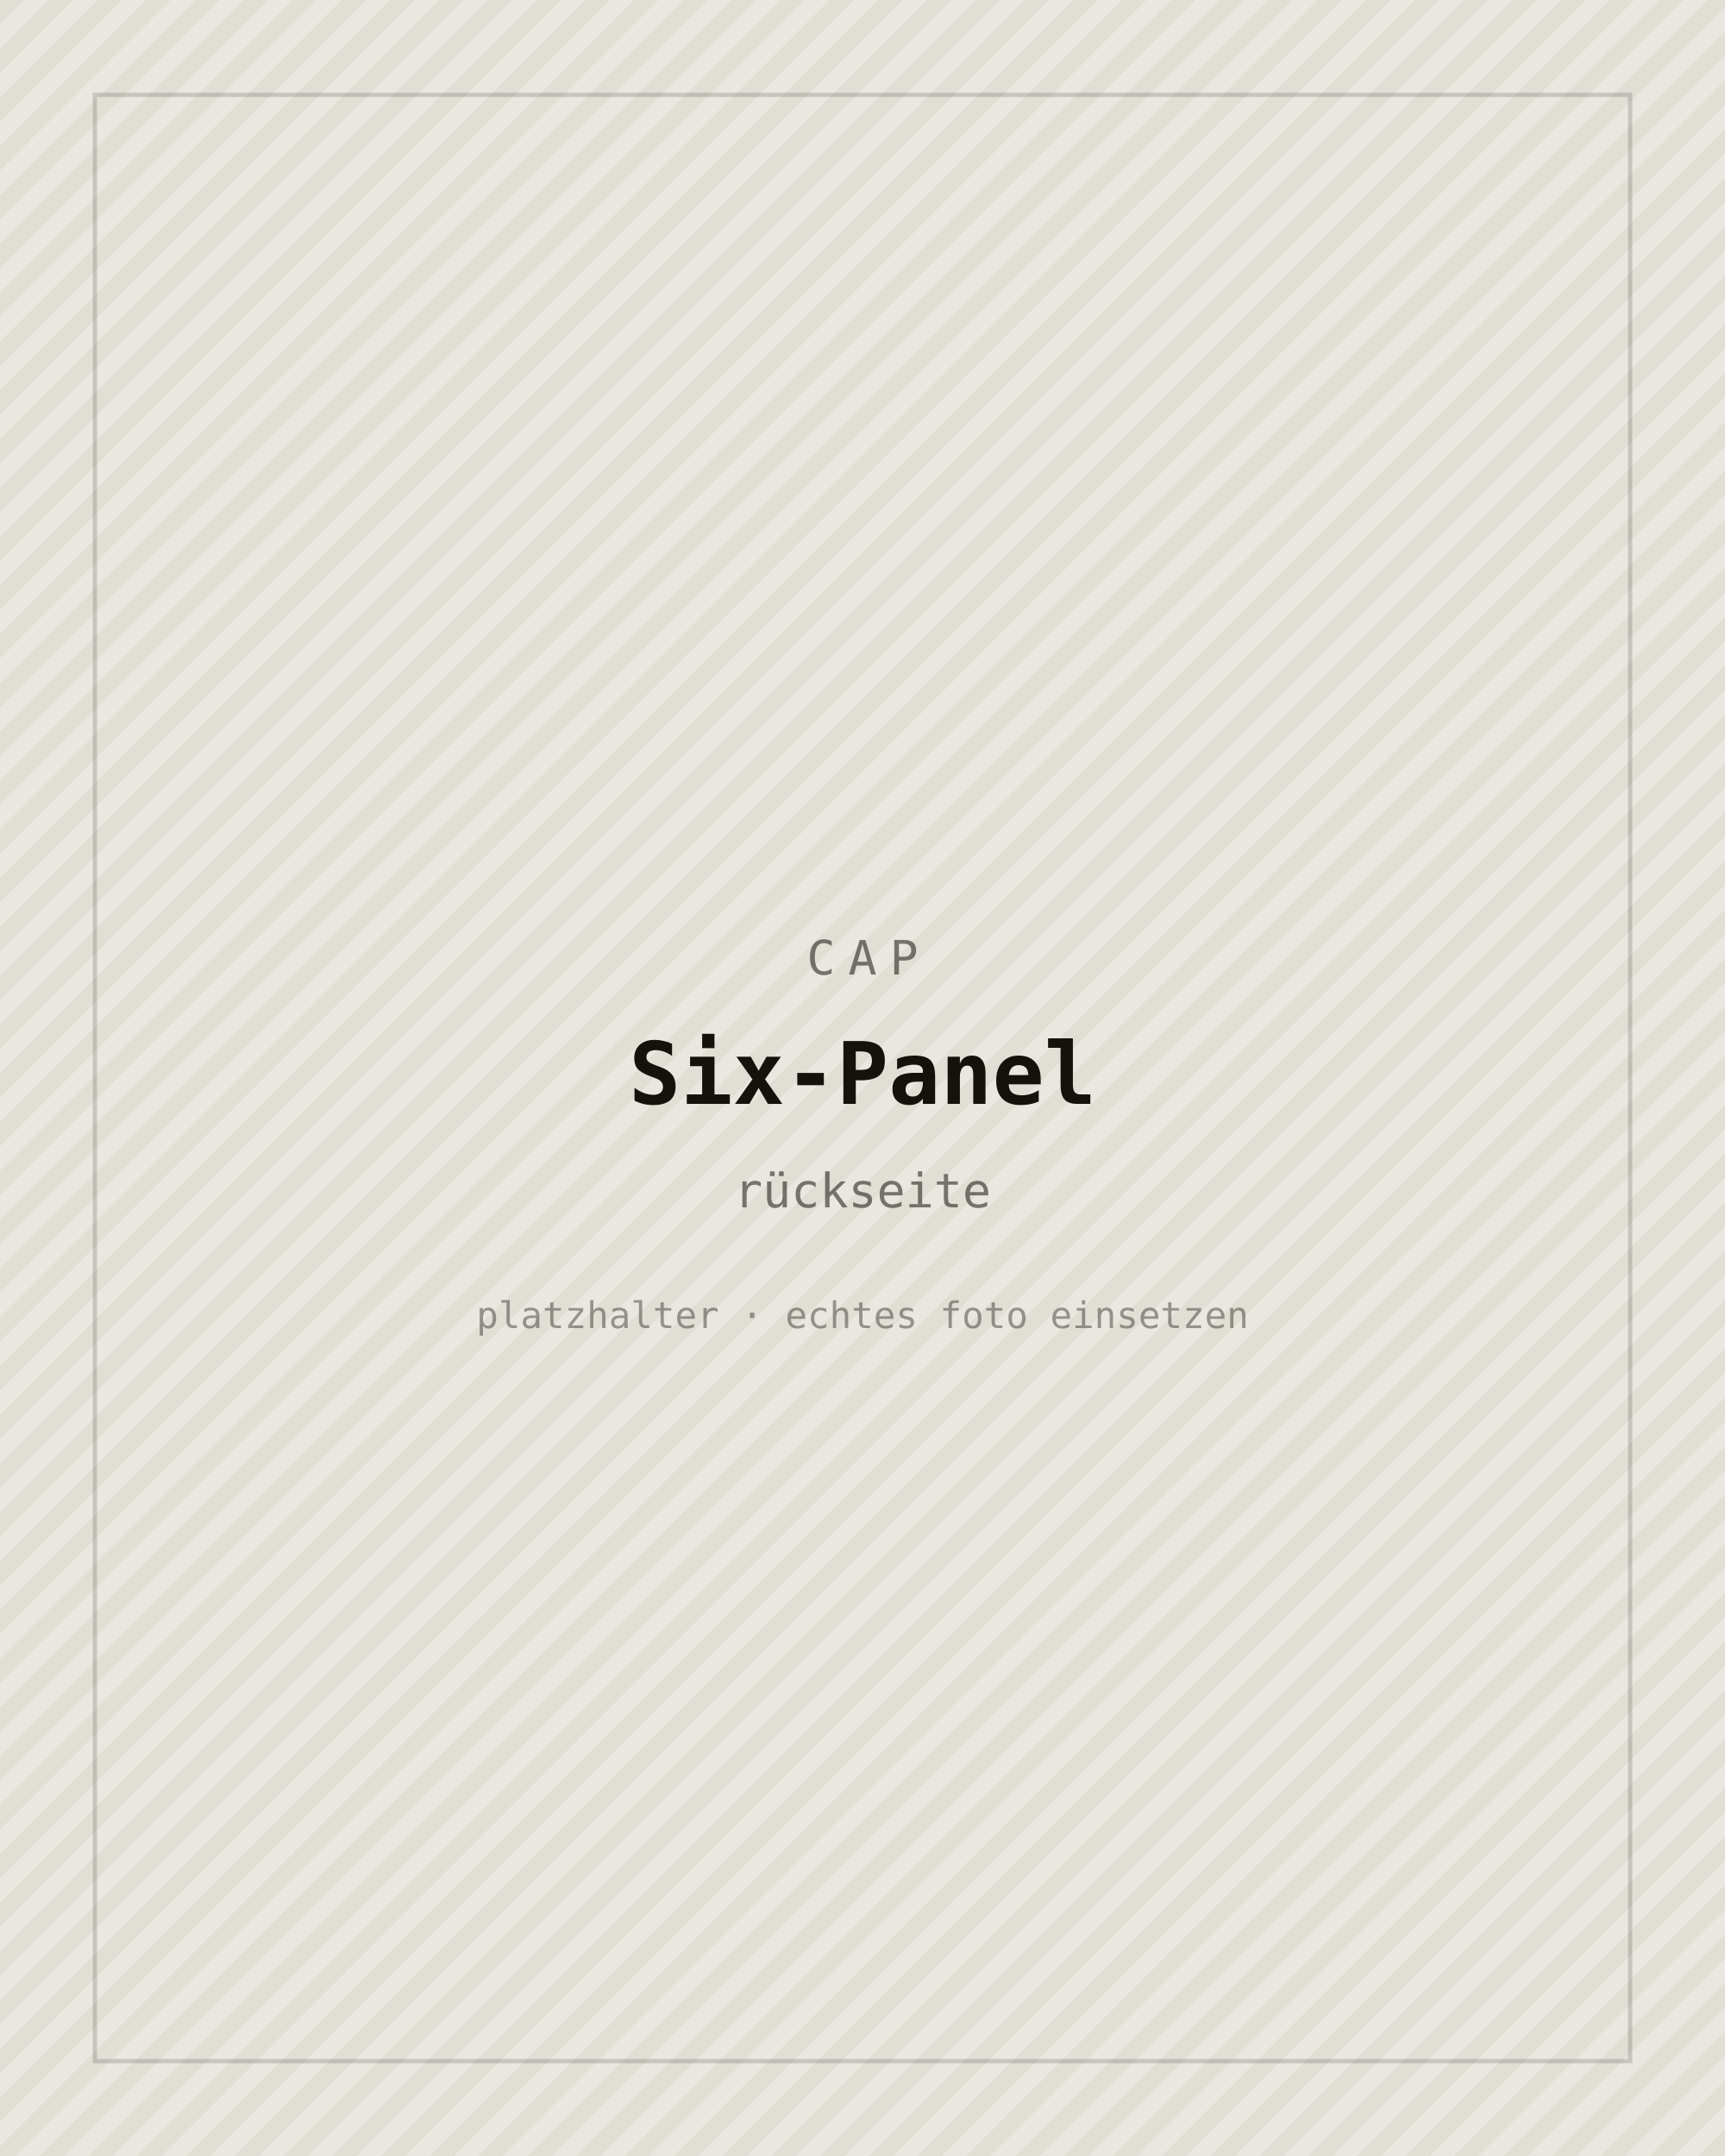
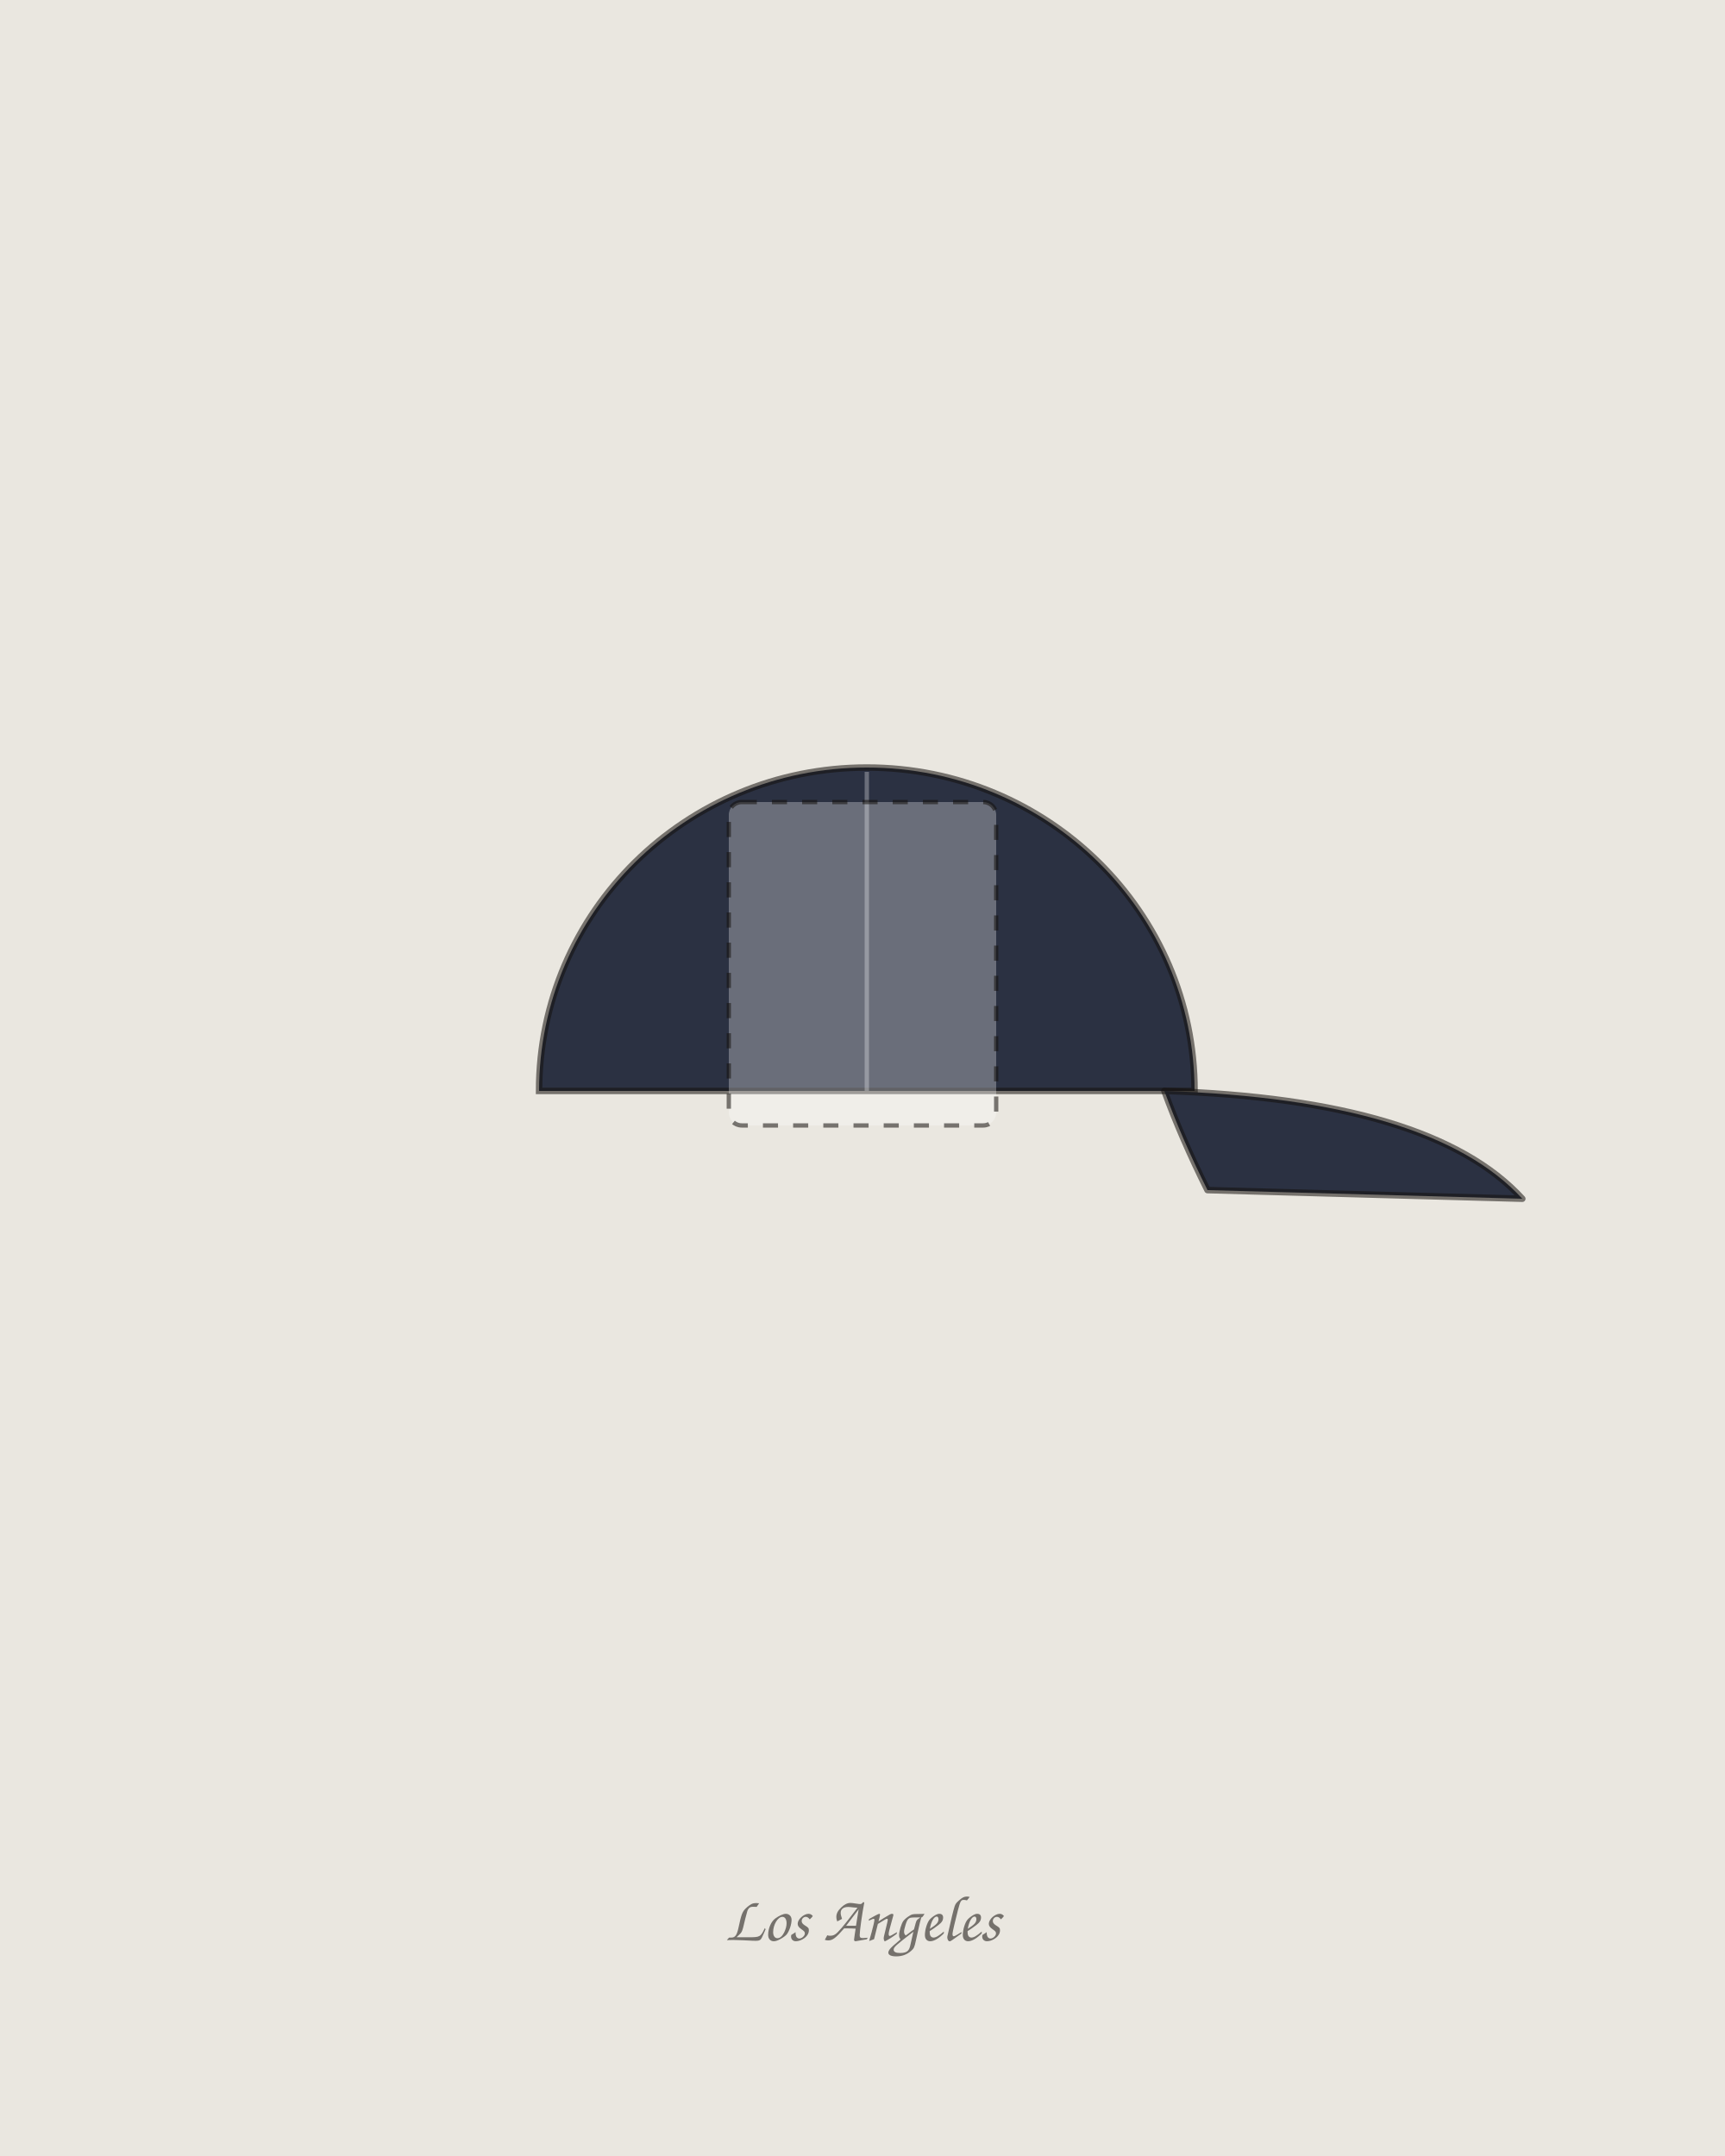
<svg xmlns="http://www.w3.org/2000/svg" viewBox="0 0 800 1000" width="800" height="1000">
-   <defs>
-     <pattern id="s" width="16" height="16" patternUnits="userSpaceOnUse" patternTransform="rotate(45)">
-       <rect width="16" height="16" fill="#eae7e0" />
-       <rect width="8" height="16" fill="#e1ded5" />
-     </pattern>
-   </defs>
-   <rect width="800" height="1000" fill="url(#s)" />
-   <rect x="44" y="44" width="712" height="912" fill="none" stroke="#15120e" stroke-opacity="0.16" stroke-width="2" />
-   <text x="400" y="452" text-anchor="middle" font-family="'Space Mono',monospace" font-size="22" letter-spacing="6" fill="#15120e" opacity="0.55">CAP</text>
-   <text x="400" y="512" text-anchor="middle" font-family="'Space Mono',monospace" font-weight="700" font-size="40" fill="#15120e">Six-Panel</text>
-   <text x="400" y="560" text-anchor="middle" font-family="'Space Mono',monospace" font-size="22" fill="#15120e" opacity="0.55">rückseite</text>
-   <text x="400" y="616" text-anchor="middle" font-family="'Space Mono',monospace" font-size="17" fill="#15120e" opacity="0.4">platzhalter · echtes foto einsetzen</text>
+   <rect width="800" height="1000" fill="#eae7e0" />
+   <path d="M250 506 a152 150 0 0 1 304 0 Z" fill="#2b3142" stroke="rgba(20,18,14,.55)" stroke-width="3" />
+   <path d="M540 506 Q664 510 706 556 L560 552 Q548 528 540 506 Z" fill="#2b3142" stroke="rgba(20,18,14,.55)" stroke-width="3" stroke-linejoin="round" />
+   <line x1="402" y1="358" x2="402" y2="506" stroke="rgba(255,255,255,.30)" stroke-width="2" />
+   <rect x="338" y="372" width="124" height="150" rx="6" fill="rgba(255,255,255,.30)" />
+   <rect x="338" y="372" width="124" height="150" rx="6" fill="none" stroke="rgba(20,18,14,.55)" stroke-width="2" stroke-dasharray="7 7" />
+   <text x="400" y="900" text-anchor="middle" font-family="'Permanent Marker',cursive" font-size="30" fill="rgba(20,18,14,.55)">Los Angeles</text>
</svg>
